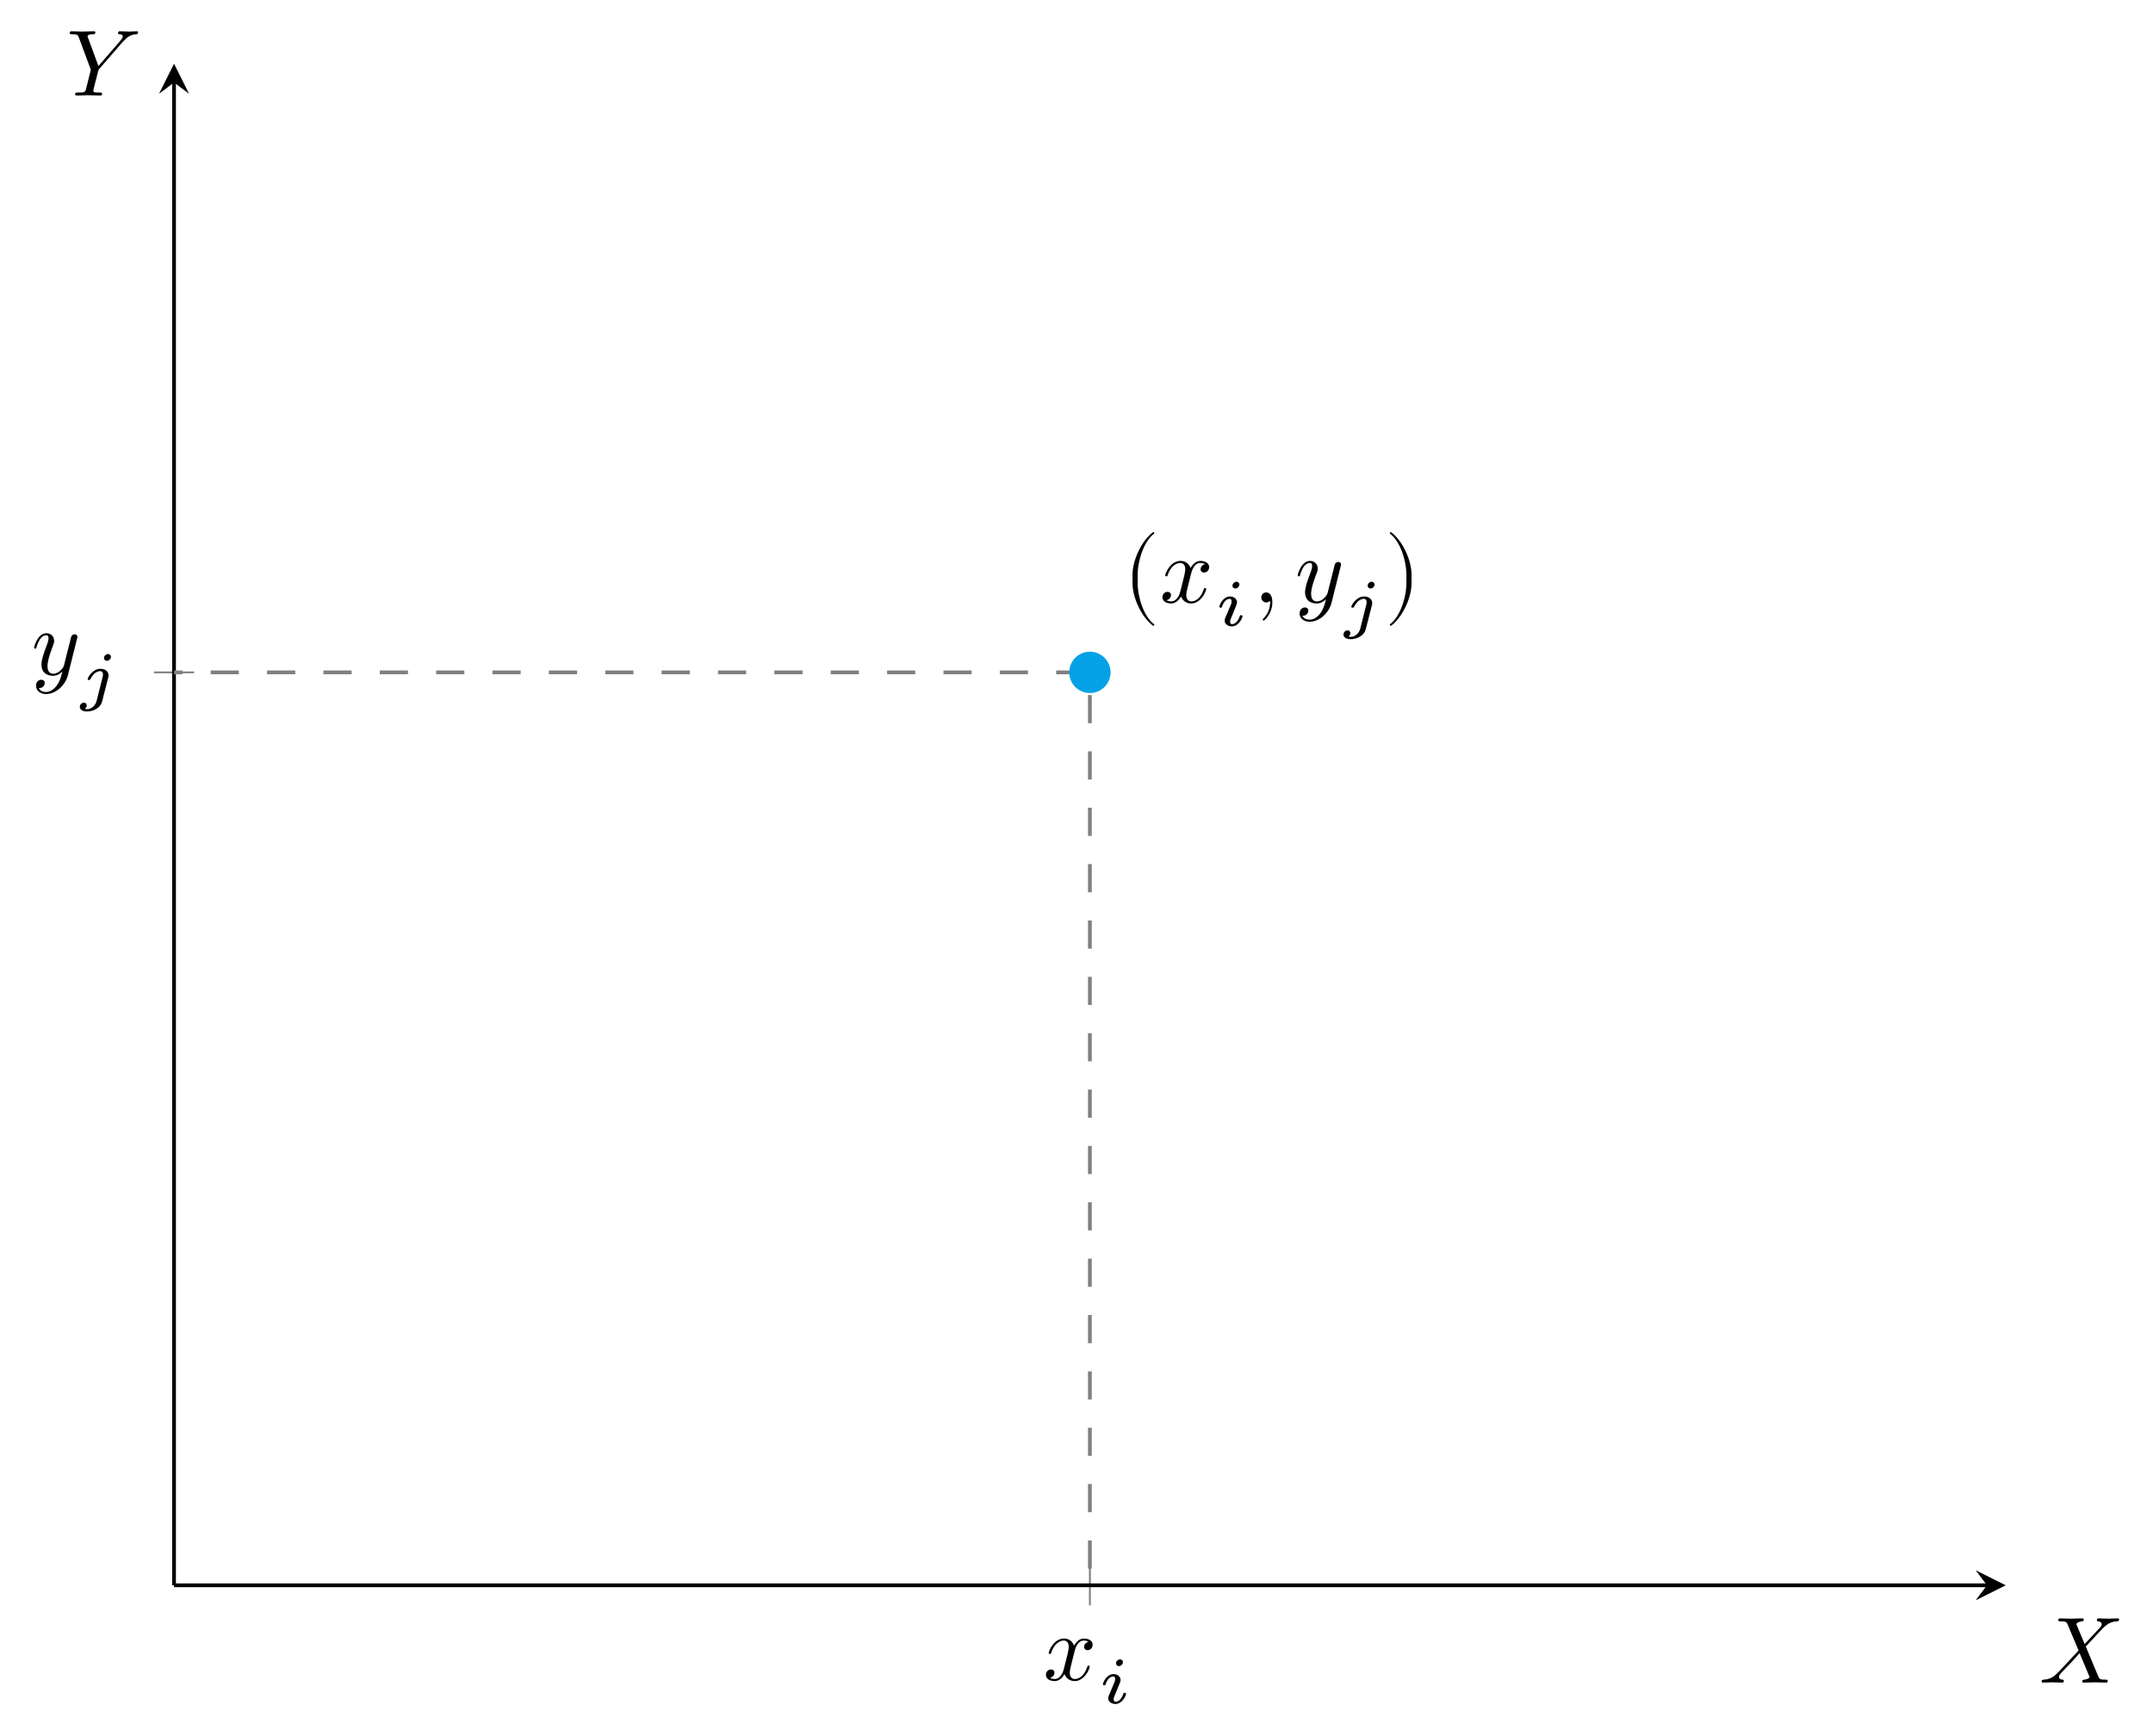
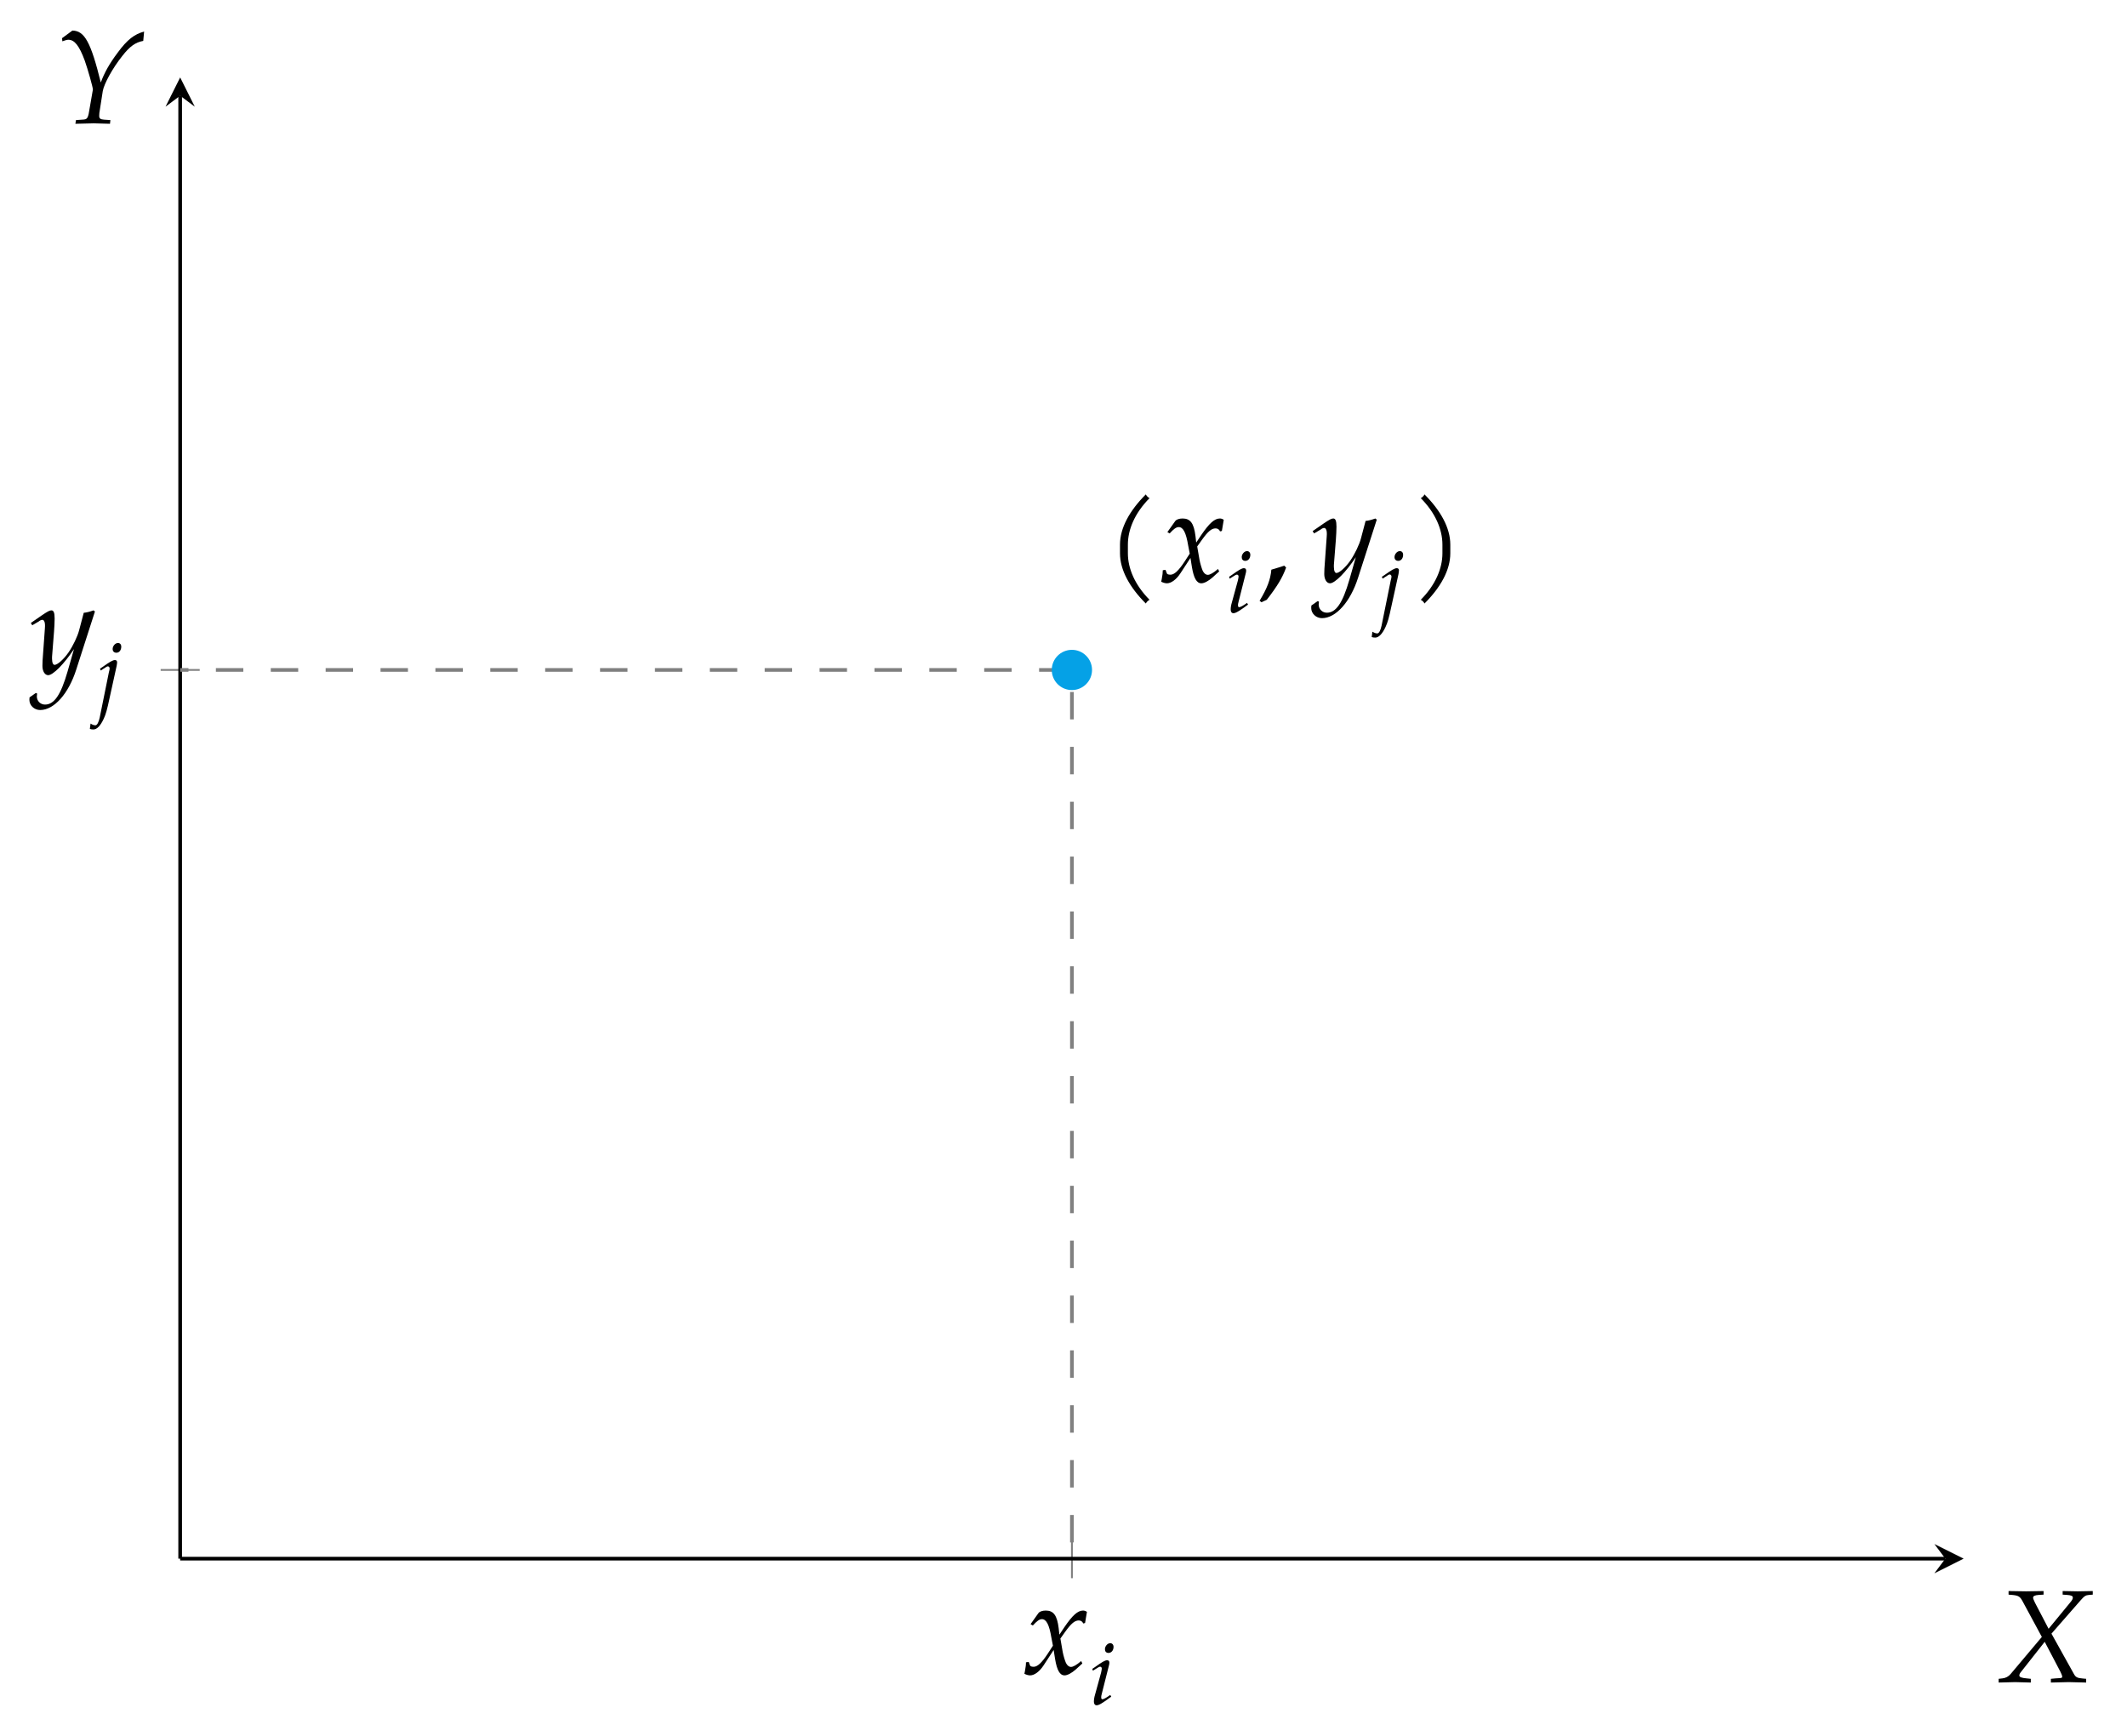
- <svg xmlns="http://www.w3.org/2000/svg" xmlns:xlink="http://www.w3.org/1999/xlink" width="228.34pt" height="184.06pt" viewBox="0 0 228.34 184.06" version="1.1">
+ <svg xmlns="http://www.w3.org/2000/svg" xmlns:xlink="http://www.w3.org/1999/xlink" width="231.69pt" height="189.12pt" viewBox="0 0 231.69 189.12" version="1.1">
  <defs>
    <g>
      <symbol overflow="visible" id="glyph0-0">
        <path style="stroke:none;" d="" />
      </symbol>
      <symbol overflow="visible" id="glyph0-1">
-         <path style="stroke:none;" d="M 5.25 -3.75 C 5.25 -4.266 4.672 -4.406 4.328 -4.406 C 3.75 -4.406 3.406 -3.875 3.281 -3.656 C 3.031 -4.312 2.5 -4.406 2.203 -4.406 C 1.172 -4.406 0.594 -3.125 0.594 -2.875 C 0.594 -2.766 0.719 -2.766 0.719 -2.766 C 0.797 -2.766 0.828 -2.797 0.844 -2.875 C 1.188 -3.938 1.844 -4.188 2.188 -4.188 C 2.375 -4.188 2.719 -4.094 2.719 -3.516 C 2.719 -3.203 2.547 -2.547 2.188 -1.141 C 2.031 -0.531 1.672 -0.109 1.234 -0.109 C 1.172 -0.109 0.953 -0.109 0.734 -0.234 C 0.984 -0.297 1.203 -0.5 1.203 -0.781 C 1.203 -1.047 0.984 -1.125 0.844 -1.125 C 0.531 -1.125 0.297 -0.875 0.297 -0.547 C 0.297 -0.094 0.781 0.109 1.219 0.109 C 1.891 0.109 2.25 -0.594 2.266 -0.641 C 2.391 -0.281 2.75 0.109 3.344 0.109 C 4.375 0.109 4.938 -1.172 4.938 -1.422 C 4.938 -1.531 4.859 -1.531 4.828 -1.531 C 4.734 -1.531 4.719 -1.484 4.688 -1.422 C 4.359 -0.344 3.688 -0.109 3.375 -0.109 C 2.984 -0.109 2.828 -0.422 2.828 -0.766 C 2.828 -0.984 2.875 -1.203 2.984 -1.641 L 3.328 -3.016 C 3.391 -3.266 3.625 -4.188 4.312 -4.188 C 4.359 -4.188 4.609 -4.188 4.812 -4.062 C 4.531 -4 4.344 -3.766 4.344 -3.516 C 4.344 -3.359 4.453 -3.172 4.719 -3.172 C 4.938 -3.172 5.25 -3.344 5.25 -3.75 Z M 5.25 -3.75 " />
+         <path style="stroke:none;" d="M 6.938 -6.766 C 6.766 -6.875 6.641 -6.906 6.516 -6.906 C 5.938 -6.906 5.359 -6.391 4.469 -5.078 L 3.938 -4.281 L 3.859 -4.984 C 3.688 -6.391 3.297 -6.906 2.453 -6.906 C 2.078 -6.906 1.766 -6.797 1.641 -6.609 L 0.797 -5.422 L 1.047 -5.281 C 1.484 -5.766 1.766 -5.969 2.031 -5.969 C 2.516 -5.969 2.828 -5.375 3.062 -3.969 L 3.234 -3.078 L 2.656 -2.188 C 2.031 -1.234 1.547 -0.781 1.141 -0.781 C 0.938 -0.781 0.781 -0.828 0.75 -0.906 L 0.594 -1.312 L 0.297 -1.266 C 0.297 -0.969 0.266 -0.781 0.188 -0.328 C 0.156 -0.156 0.141 -0.109 0.125 -0.016 C 0.344 0.094 0.578 0.156 0.75 0.156 C 1.219 0.156 1.781 -0.266 2.219 -0.938 L 3.312 -2.609 L 3.469 -1.625 C 3.672 -0.406 3.984 0.156 4.5 0.156 C 4.812 0.156 5.281 -0.094 5.734 -0.5 L 6.438 -1.141 L 6.312 -1.406 C 5.797 -0.969 5.438 -0.766 5.203 -0.766 C 4.984 -0.766 4.812 -0.906 4.656 -1.188 C 4.531 -1.469 4.375 -2 4.297 -2.406 L 4.047 -3.859 L 4.547 -4.562 C 5.219 -5.5 5.609 -5.828 6.047 -5.828 C 6.281 -5.828 6.453 -5.703 6.531 -5.5 L 6.734 -5.547 Z M 6.938 -6.766 " />
      </symbol>
      <symbol overflow="visible" id="glyph0-2">
-         <path style="stroke:none;" d="M 4.891 -4.031 C 4.891 -4.203 4.75 -4.297 4.594 -4.297 C 4.5 -4.297 4.344 -4.234 4.25 -4.094 C 4.234 -4.031 4.141 -3.734 4.109 -3.547 L 3.906 -2.75 L 3.453 -0.953 C 3.422 -0.812 2.984 -0.109 2.328 -0.109 C 1.828 -0.109 1.719 -0.547 1.719 -0.922 C 1.719 -1.375 1.891 -2 2.219 -2.875 C 2.375 -3.281 2.422 -3.391 2.422 -3.594 C 2.422 -4.031 2.109 -4.406 1.609 -4.406 C 0.656 -4.406 0.297 -2.953 0.297 -2.875 C 0.297 -2.766 0.406 -2.766 0.406 -2.766 C 0.516 -2.766 0.516 -2.797 0.562 -2.953 C 0.844 -3.891 1.234 -4.188 1.578 -4.188 C 1.656 -4.188 1.828 -4.188 1.828 -3.875 C 1.828 -3.625 1.719 -3.359 1.656 -3.172 C 1.25 -2.109 1.078 -1.547 1.078 -1.078 C 1.078 -0.188 1.703 0.109 2.297 0.109 C 2.688 0.109 3.016 -0.062 3.297 -0.344 C 3.172 0.172 3.047 0.672 2.656 1.203 C 2.391 1.531 2.016 1.828 1.562 1.828 C 1.422 1.828 0.969 1.797 0.797 1.406 C 0.953 1.406 1.094 1.406 1.219 1.281 C 1.328 1.203 1.422 1.062 1.422 0.875 C 1.422 0.562 1.156 0.531 1.062 0.531 C 0.828 0.531 0.5 0.688 0.5 1.172 C 0.5 1.672 0.938 2.047 1.562 2.047 C 2.578 2.047 3.609 1.141 3.891 0.016 L 4.844 -3.797 C 4.891 -3.938 4.891 -3.953 4.891 -4.031 Z M 4.891 -4.031 " />
+         <path style="stroke:none;" d="M 7.031 -6.781 L 6.875 -6.906 C 6.453 -6.75 6.125 -6.672 5.812 -6.641 L 5.312 -4.75 C 5.141 -4.078 4.641 -3.031 4.156 -2.328 C 3.656 -1.594 2.953 -0.969 2.641 -0.969 C 2.328 -0.969 2.359 -1.656 2.359 -1.844 L 2.578 -4.625 C 2.609 -5.062 2.641 -5.609 2.641 -6.016 C 2.641 -6.656 2.531 -6.906 2.297 -6.906 C 2.109 -6.906 1.906 -6.812 1.219 -6.344 L 0.047 -5.531 L 0.203 -5.281 L 0.922 -5.703 C 0.984 -5.766 1.172 -5.875 1.281 -5.875 C 1.656 -5.875 1.594 -5.156 1.578 -4.922 L 1.328 -1.438 L 1.312 -0.859 C 1.312 -0.266 1.578 0.156 1.938 0.156 C 2.469 0.156 3.672 -1.062 4.75 -2.688 L 4.047 -0.234 C 3.312 2.312 2.594 3.359 1.594 3.359 C 1.094 3.359 0.703 2.969 0.703 2.469 C 0.703 2.391 0.719 2.281 0.734 2.156 L 0.594 2.094 L -0.094 2.578 C -0.109 2.688 -0.109 2.766 -0.109 2.844 C -0.109 3.453 0.422 3.953 1.062 3.953 C 2.578 3.953 4.156 2.188 5 -0.469 Z M 7.031 -6.781 " />
      </symbol>
      <symbol overflow="visible" id="glyph0-3">
-         <path style="stroke:none;" d="M 3.312 2.375 C 3.312 2.344 3.297 2.312 3.266 2.297 C 2.234 1.516 1.547 -0.484 1.547 -2.078 L 1.547 -2.906 C 1.547 -4.5 2.234 -6.5 3.266 -7.281 C 3.297 -7.297 3.312 -7.328 3.312 -7.359 C 3.312 -7.406 3.266 -7.453 3.203 -7.453 C 3.188 -7.453 3.172 -7.453 3.156 -7.438 C 2.047 -6.609 1 -4.609 1 -2.906 L 1 -2.078 C 1 -0.375 2.047 1.625 3.156 2.453 C 3.172 2.469 3.188 2.469 3.203 2.469 C 3.266 2.469 3.312 2.422 3.312 2.375 Z M 3.312 2.375 " />
+         <path style="stroke:none;" d="M 4.938 -9.125 C 4.844 -9.172 4.781 -9.219 4.703 -9.297 C 4.641 -9.359 4.578 -9.438 4.531 -9.531 C 2.766 -7.766 1.719 -5.875 1.719 -4.062 L 1.719 -3.109 C 1.719 -1.297 2.766 0.594 4.531 2.359 C 4.578 2.266 4.641 2.188 4.703 2.125 C 4.781 2.047 4.844 2 4.938 1.953 C 3.344 0.344 2.578 -1.453 2.578 -3.109 L 2.578 -4.062 C 2.578 -5.719 3.344 -7.516 4.938 -9.125 Z M 4.938 -9.125 " />
      </symbol>
      <symbol overflow="visible" id="glyph0-4">
-         <path style="stroke:none;" d="M 2.031 -0.016 C 2.031 -0.672 1.781 -1.062 1.391 -1.062 C 1.062 -1.062 0.859 -0.812 0.859 -0.531 C 0.859 -0.266 1.062 0 1.391 0 C 1.5 0 1.641 -0.047 1.734 -0.125 C 1.766 -0.156 1.781 -0.156 1.781 -0.156 C 1.781 -0.156 1.797 -0.156 1.797 -0.016 C 1.797 0.734 1.453 1.328 1.125 1.656 C 1.016 1.766 1.016 1.781 1.016 1.812 C 1.016 1.891 1.062 1.922 1.109 1.922 C 1.219 1.922 2.031 1.156 2.031 -0.016 Z M 2.031 -0.016 " />
+         <path style="stroke:none;" d="M 3.125 -1.562 L 2.922 -1.766 C 2.531 -1.641 2.281 -1.547 1.516 -1.328 C 1.422 -0.25 1.062 0.688 0.234 2.062 L 0.438 2.219 L 1.016 1.953 C 2.188 0.438 2.719 -0.453 3.125 -1.562 Z M 3.125 -1.562 " />
      </symbol>
      <symbol overflow="visible" id="glyph0-5">
-         <path style="stroke:none;" d="M 2.875 -2.078 L 2.875 -2.906 C 2.875 -4.609 1.828 -6.609 0.734 -7.438 C 0.703 -7.453 0.688 -7.453 0.672 -7.453 C 0.625 -7.453 0.562 -7.406 0.562 -7.359 C 0.562 -7.328 0.594 -7.297 0.609 -7.281 C 1.641 -6.5 2.328 -4.5 2.328 -2.906 L 2.328 -2.078 C 2.328 -0.484 1.641 1.516 0.609 2.297 C 0.594 2.312 0.562 2.344 0.562 2.375 C 0.562 2.422 0.625 2.469 0.672 2.469 C 0.688 2.469 0.703 2.469 0.734 2.453 C 1.828 1.625 2.875 -0.375 2.875 -2.078 Z M 2.875 -2.078 " />
+         <path style="stroke:none;" d="M 4.359 -3.109 L 4.359 -4.062 C 4.359 -5.875 3.312 -7.766 1.547 -9.531 C 1.5 -9.438 1.453 -9.359 1.375 -9.297 C 1.312 -9.219 1.234 -9.172 1.141 -9.125 C 2.734 -7.516 3.5 -5.719 3.5 -4.062 L 3.5 -3.109 C 3.5 -1.453 2.734 0.344 1.141 1.953 C 1.234 2 1.312 2.047 1.375 2.125 C 1.453 2.188 1.5 2.266 1.547 2.359 C 3.312 0.594 4.359 -1.297 4.359 -3.109 Z M 4.359 -3.109 " />
      </symbol>
      <symbol overflow="visible" id="glyph0-6">
-         <path style="stroke:none;" d="M 8.484 -6.703 C 8.484 -6.703 8.484 -6.812 8.359 -6.812 C 8.062 -6.812 7.719 -6.781 7.422 -6.781 C 7.047 -6.781 6.672 -6.812 6.312 -6.812 C 6.25 -6.812 6.125 -6.812 6.125 -6.609 C 6.125 -6.547 6.172 -6.516 6.234 -6.5 C 6.328 -6.484 6.641 -6.469 6.641 -6.188 C 6.641 -6.047 6.531 -5.922 6.453 -5.828 L 4.828 -4.094 L 4 -6.078 L 3.953 -6.203 C 3.953 -6.266 4.109 -6.453 4.531 -6.5 C 4.641 -6.516 4.734 -6.516 4.734 -6.688 C 4.734 -6.812 4.609 -6.812 4.578 -6.812 C 4.172 -6.812 3.75 -6.781 3.328 -6.781 C 3.078 -6.781 2.469 -6.812 2.219 -6.812 C 2.156 -6.812 2.031 -6.812 2.031 -6.609 C 2.031 -6.5 2.141 -6.5 2.266 -6.5 C 2.859 -6.5 2.922 -6.406 3.016 -6.188 L 4.188 -3.406 L 2.078 -1.141 C 2.031 -1.094 2.016 -1.078 1.953 -1.031 C 1.469 -0.5 1 -0.344 0.484 -0.312 C 0.359 -0.297 0.266 -0.297 0.266 -0.109 C 0.266 -0.109 0.266 0 0.406 0 C 0.703 0 1.031 -0.031 1.328 -0.031 C 1.703 -0.031 2.094 0 2.453 0 C 2.516 0 2.625 0 2.625 -0.203 C 2.625 -0.297 2.516 -0.312 2.516 -0.312 C 2.422 -0.312 2.109 -0.344 2.109 -0.625 C 2.109 -0.781 2.266 -0.938 2.375 -1.062 L 3.406 -2.141 L 4.297 -3.125 L 5.297 -0.734 L 5.359 -0.594 C 5.359 -0.516 5.156 -0.344 4.781 -0.312 C 4.672 -0.297 4.578 -0.297 4.578 -0.125 C 4.578 0 4.688 0 4.719 0 L 5.984 -0.031 C 6.234 -0.031 6.844 0 7.094 0 C 7.156 0 7.281 0 7.281 -0.188 C 7.281 -0.312 7.172 -0.312 7.094 -0.312 C 6.438 -0.312 6.406 -0.344 6.234 -0.75 L 4.953 -3.828 C 5.625 -4.531 6.672 -5.719 7 -5.984 C 7.281 -6.234 7.672 -6.469 8.266 -6.5 C 8.391 -6.516 8.484 -6.516 8.484 -6.703 Z M 8.484 -6.703 " />
+         <path style="stroke:none;" d="M 10.531 -9.531 L 10.531 -9.922 L 8.891 -9.891 L 7.25 -9.922 L 7.25 -9.531 L 7.719 -9.5 C 8.172 -9.469 8.359 -9.391 8.359 -9.219 C 8.359 -9.062 8.297 -8.938 8.031 -8.625 L 5.719 -5.812 L 4.234 -8.656 C 4.109 -8.922 4.031 -9.094 4.031 -9.203 C 4.031 -9.375 4.219 -9.469 4.641 -9.5 L 5.172 -9.531 L 5.172 -9.922 L 3.266 -9.891 L 1.359 -9.922 L 1.359 -9.531 L 1.734 -9.5 C 2.438 -9.438 2.609 -9.328 2.891 -8.797 L 4.984 -4.922 L 1.578 -0.875 C 1.359 -0.609 1.031 -0.438 0.688 -0.406 L 0.281 -0.359 L 0.281 0.047 L 2.078 0 L 3.781 0.047 L 3.781 -0.359 L 3.328 -0.406 C 2.781 -0.453 2.531 -0.547 2.531 -0.719 C 2.531 -0.828 2.594 -0.969 2.688 -1.078 L 5.297 -4.391 L 7 -1.141 C 7.125 -0.891 7.203 -0.703 7.203 -0.578 C 7.203 -0.453 7.094 -0.438 6.734 -0.422 C 6.469 -0.406 6.609 -0.422 5.969 -0.359 L 5.969 0.047 L 7.906 0 L 9.812 0.047 L 9.812 -0.359 L 9.453 -0.391 C 8.859 -0.438 8.672 -0.531 8.484 -0.875 L 6.031 -5.281 L 9.188 -8.891 C 9.609 -9.375 9.75 -9.469 10.125 -9.5 Z M 10.531 -9.531 " />
      </symbol>
      <symbol overflow="visible" id="glyph0-7">
-         <path style="stroke:none;" d="M 7.594 -6.688 C 7.594 -6.766 7.547 -6.812 7.469 -6.812 C 7.203 -6.812 6.922 -6.781 6.656 -6.781 C 6.312 -6.781 5.969 -6.812 5.656 -6.812 C 5.594 -6.812 5.469 -6.812 5.469 -6.625 C 5.469 -6.516 5.562 -6.5 5.609 -6.5 C 5.688 -6.5 5.969 -6.484 5.969 -6.266 C 5.969 -6.094 5.734 -5.844 5.703 -5.797 L 3.391 -3.125 L 2.297 -6.094 C 2.234 -6.234 2.234 -6.266 2.234 -6.266 C 2.234 -6.5 2.719 -6.5 2.828 -6.5 C 2.953 -6.5 3.062 -6.5 3.062 -6.703 C 3.062 -6.812 2.938 -6.812 2.906 -6.812 L 1.656 -6.781 C 1.406 -6.781 0.781 -6.812 0.531 -6.812 C 0.484 -6.812 0.344 -6.812 0.344 -6.609 C 0.344 -6.5 0.453 -6.5 0.578 -6.5 C 1.172 -6.5 1.219 -6.406 1.312 -6.156 L 2.531 -2.875 C 2.547 -2.844 2.578 -2.734 2.578 -2.719 C 2.578 -2.688 2.172 -1.078 2.125 -0.891 C 2 -0.344 1.984 -0.312 1.188 -0.312 C 1 -0.312 0.922 -0.312 0.922 -0.109 C 0.922 0 1.062 0 1.062 0 L 2.312 -0.031 L 3.594 0 C 3.656 0 3.781 0 3.781 -0.203 C 3.781 -0.312 3.688 -0.312 3.5 -0.312 C 3.5 -0.312 3.297 -0.312 3.125 -0.328 C 2.906 -0.344 2.844 -0.375 2.844 -0.484 C 2.844 -0.562 2.938 -0.906 2.984 -1.109 L 3.344 -2.516 C 3.391 -2.719 3.406 -2.734 3.484 -2.828 L 5.953 -5.672 L 6.094 -5.812 C 6.391 -6.109 6.719 -6.453 7.391 -6.5 C 7.5 -6.516 7.594 -6.516 7.594 -6.688 Z M 7.594 -6.688 " />
+         <path style="stroke:none;" d="M 9.688 -10 C 8.641 -9.719 7.859 -9.141 6.797 -7.688 C 5.906 -6.5 5.359 -5.516 4.969 -4.453 C 3.891 -8.828 3.203 -10.094 1.875 -10.109 L 0.75 -9.281 L 0.781 -8.938 C 1.125 -9.062 1.281 -9.109 1.438 -9.109 C 2.109 -9.109 2.625 -8.453 3.219 -6.844 C 3.562 -5.875 4.109 -3.922 4.109 -3.688 L 3.781 -1.797 C 3.578 -0.484 3.531 -0.438 2.953 -0.406 L 2.266 -0.359 L 2.203 0.047 L 4.203 0 L 5.969 0.047 L 6.016 -0.359 L 5.312 -0.406 C 4.922 -0.438 4.797 -0.531 4.797 -0.812 C 4.797 -0.906 4.812 -1.047 4.812 -1.125 L 5.188 -3.531 C 5.328 -4.312 6.25 -6.016 7.312 -7.344 C 8.141 -8.406 8.75 -8.828 9.594 -8.984 Z M 9.688 -10 " />
      </symbol>
      <symbol overflow="visible" id="glyph1-0">
        <path style="stroke:none;" d="" />
      </symbol>
      <symbol overflow="visible" id="glyph1-1">
-         <path style="stroke:none;" d="M 2.766 -4.359 C 2.766 -4.531 2.641 -4.656 2.453 -4.656 C 2.266 -4.656 2.031 -4.469 2.031 -4.234 C 2.031 -4.047 2.188 -3.938 2.328 -3.938 C 2.562 -3.938 2.766 -4.156 2.766 -4.359 Z M 3.094 -1 C 3.094 -1.109 2.969 -1.109 2.953 -1.109 C 2.828 -1.109 2.828 -1.078 2.781 -0.938 C 2.656 -0.562 2.344 -0.156 2 -0.156 C 1.844 -0.156 1.781 -0.266 1.781 -0.422 C 1.781 -0.578 1.828 -0.656 1.875 -0.781 L 2.031 -1.156 L 2.422 -2.125 C 2.484 -2.266 2.516 -2.359 2.516 -2.469 C 2.516 -2.812 2.203 -3.094 1.766 -3.094 C 1.031 -3.094 0.641 -2.188 0.641 -2 C 0.641 -1.906 0.75 -1.906 0.781 -1.906 C 0.906 -1.906 0.906 -1.938 0.938 -2.047 C 1.094 -2.547 1.438 -2.844 1.734 -2.844 C 1.859 -2.844 1.938 -2.766 1.938 -2.578 C 1.938 -2.562 1.938 -2.469 1.906 -2.328 L 1.438 -1.219 C 1.391 -1.109 1.391 -1.094 1.281 -0.859 C 1.25 -0.75 1.203 -0.656 1.203 -0.531 C 1.203 -0.172 1.547 0.078 1.969 0.078 C 2.703 0.078 3.094 -0.828 3.094 -1 Z M 3.094 -1 " />
+         <path style="stroke:none;" d="M 2.406 -0.844 L 2.297 -1.031 L 2.047 -0.859 C 1.75 -0.656 1.531 -0.562 1.438 -0.562 C 1.359 -0.562 1.312 -0.641 1.312 -0.75 C 1.312 -0.859 1.312 -0.938 1.375 -1.156 L 2.141 -4.188 C 2.188 -4.359 2.203 -4.453 2.203 -4.547 C 2.203 -4.719 2.125 -4.812 1.953 -4.812 C 1.734 -4.812 1.375 -4.609 0.625 -4.062 L 0.344 -3.875 L 0.406 -3.672 L 0.734 -3.875 C 1.016 -4.062 1.109 -4.109 1.203 -4.109 C 1.312 -4.109 1.375 -4.016 1.375 -3.891 C 1.375 -3.812 1.328 -3.609 1.297 -3.453 L 0.641 -1.062 C 0.547 -0.75 0.516 -0.5 0.516 -0.297 C 0.516 -0.062 0.625 0.094 0.812 0.094 C 1.062 0.094 1.438 -0.125 2.406 -0.844 Z M 2.656 -6.266 C 2.656 -6.516 2.5 -6.672 2.297 -6.672 C 2 -6.672 1.719 -6.344 1.719 -6.016 C 1.719 -5.766 1.859 -5.609 2.109 -5.609 C 2.422 -5.609 2.656 -5.891 2.656 -6.266 Z M 2.656 -6.266 " />
      </symbol>
      <symbol overflow="visible" id="glyph1-2">
-         <path style="stroke:none;" d="M 3.562 -4.359 C 3.562 -4.516 3.438 -4.656 3.25 -4.656 C 3.031 -4.656 2.828 -4.453 2.828 -4.234 C 2.828 -4.078 2.953 -3.938 3.125 -3.938 C 3.359 -3.938 3.562 -4.156 3.562 -4.359 Z M 3.312 -2.406 C 3.312 -2.812 2.938 -3.094 2.453 -3.094 C 1.609 -3.094 1.094 -2.141 1.094 -2 C 1.094 -1.906 1.203 -1.906 1.234 -1.906 C 1.344 -1.906 1.359 -1.938 1.391 -2 C 1.719 -2.688 2.188 -2.844 2.422 -2.844 C 2.703 -2.844 2.719 -2.594 2.719 -2.484 C 2.719 -2.375 2.703 -2.359 2.703 -2.297 L 2.047 0.312 C 1.906 0.844 1.469 1.188 1.047 1.188 C 0.922 1.188 0.844 1.172 0.797 1.156 C 0.953 1.062 1 0.875 1 0.797 C 1 0.672 0.922 0.5 0.688 0.5 C 0.453 0.5 0.266 0.719 0.266 0.953 C 0.266 1.25 0.578 1.438 1.047 1.438 C 1.516 1.438 2.438 1.188 2.641 0.328 L 3.281 -2.172 C 3.297 -2.25 3.312 -2.312 3.312 -2.406 Z M 3.312 -2.406 " />
+         <path style="stroke:none;" d="M 2.266 -4.562 C 2.266 -4.719 2.188 -4.812 2.031 -4.812 C 1.797 -4.812 1.453 -4.609 0.688 -4.062 L 0.406 -3.875 L 0.484 -3.672 L 0.797 -3.875 C 0.938 -3.938 1.109 -4.125 1.266 -4.125 C 1.359 -4.125 1.453 -4.031 1.453 -3.891 C 1.453 -3.766 1.406 -3.625 1.375 -3.5 L 0.375 1.438 C 0.266 1.953 0.094 2.297 -0.094 2.297 C -0.234 2.297 -0.406 2.25 -0.625 2.109 L -0.703 2.688 C -0.594 2.734 -0.469 2.75 -0.312 2.75 C 0.062 2.75 0.453 2.359 0.812 1.578 C 1.031 1.109 1.172 0.625 1.453 -0.703 L 2.219 -4.188 C 2.25 -4.359 2.266 -4.5 2.266 -4.562 Z M 2.719 -6.266 C 2.719 -6.516 2.578 -6.672 2.359 -6.672 C 2.062 -6.672 1.781 -6.344 1.781 -6.016 C 1.781 -5.766 1.938 -5.609 2.188 -5.609 C 2.5 -5.609 2.719 -5.891 2.719 -6.266 Z M 2.719 -6.266 " />
      </symbol>
    </g>
    <clipPath id="clip1">
-       <path d="M 18.457 71 L 116 71 L 116 168.148 L 18.457 168.148 Z M 18.457 71 " />
+       <path d="M 19.625 72 L 117 72 L 117 169.828 L 19.625 169.828 Z M 19.625 72 " />
    </clipPath>
  </defs>
  <g id="surface1">
-     <path style="fill:none;stroke-width:0.199;stroke-linecap:butt;stroke-linejoin:miter;stroke:rgb(50%,50%,50%);stroke-opacity:1;stroke-miterlimit:10;" d="M -0 -2.127 L -0 2.127 " transform="matrix(1,0,0,-1,115.59,168.15)" />
-     <path style="fill:none;stroke-width:0.199;stroke-linecap:butt;stroke-linejoin:miter;stroke:rgb(50%,50%,50%);stroke-opacity:1;stroke-miterlimit:10;" d="M -99.258 96.834 L -95.008 96.834 " transform="matrix(1,0,0,-1,115.59,168.15)" />
-     <path style="fill:none;stroke-width:0.399;stroke-linecap:butt;stroke-linejoin:miter;stroke:rgb(0%,0%,0%);stroke-opacity:1;stroke-miterlimit:10;" d="M -97.133 0.002 L 95.14 0.002 " transform="matrix(1,0,0,-1,115.59,168.15)" />
-     <path style=" stroke:none;fill-rule:nonzero;fill:rgb(0%,0%,0%);fill-opacity:1;" d="M 212.723 168.148 L 209.535 166.555 L 210.73 168.148 L 209.535 169.742 " />
-     <path style="fill:none;stroke-width:0.399;stroke-linecap:butt;stroke-linejoin:miter;stroke:rgb(0%,0%,0%);stroke-opacity:1;stroke-miterlimit:10;" d="M -97.133 0.002 L -97.133 159.4 " transform="matrix(1,0,0,-1,115.59,168.15)" />
-     <path style=" stroke:none;fill-rule:nonzero;fill:rgb(0%,0%,0%);fill-opacity:1;" d="M 18.457 6.758 L 16.863 9.945 L 18.457 8.75 L 20.051 9.945 " />
+     <path style="fill:none;stroke-width:0.199;stroke-linecap:butt;stroke-linejoin:miter;stroke:rgb(50%,50%,50%);stroke-opacity:1;stroke-miterlimit:10;" d="M 0.002 -2.127 L 0.002 2.127 " transform="matrix(1,0,0,-1,116.76,169.83)" />
+     <path style="fill:none;stroke-width:0.199;stroke-linecap:butt;stroke-linejoin:miter;stroke:rgb(50%,50%,50%);stroke-opacity:1;stroke-miterlimit:10;" d="M -99.26 96.834 L -95.006 96.834 " transform="matrix(1,0,0,-1,116.76,169.83)" />
+     <path style="fill:none;stroke-width:0.399;stroke-linecap:butt;stroke-linejoin:miter;stroke:rgb(0%,0%,0%);stroke-opacity:1;stroke-miterlimit:10;" d="M -97.135 0.002 L 95.142 0.002 " transform="matrix(1,0,0,-1,116.76,169.83)" />
+     <path style=" stroke:none;fill-rule:nonzero;fill:rgb(0%,0%,0%);fill-opacity:1;" d="M 213.895 169.828 L 210.707 168.234 L 211.902 169.828 L 210.707 171.426 " />
+     <path style="fill:none;stroke-width:0.399;stroke-linecap:butt;stroke-linejoin:miter;stroke:rgb(0%,0%,0%);stroke-opacity:1;stroke-miterlimit:10;" d="M -97.135 0.002 L -97.135 159.4 " transform="matrix(1,0,0,-1,116.76,169.83)" />
+     <path style=" stroke:none;fill-rule:nonzero;fill:rgb(0%,0%,0%);fill-opacity:1;" d="M 19.625 8.438 L 18.031 11.625 L 19.625 10.43 L 21.219 11.625 " />
    <g style="fill:rgb(0%,0%,0%);fill-opacity:1;">
-       <use xlink:href="#glyph0-1" x="110.63" y="178.2" />
+       <use xlink:href="#glyph0-1" x="111.46" y="182.39" />
    </g>
    <g style="fill:rgb(0%,0%,0%);fill-opacity:1;">
-       <use xlink:href="#glyph1-1" x="116.33" y="180.66" />
+       <use xlink:href="#glyph1-1" x="118.64" y="185.71" />
    </g>
    <g style="fill:rgb(0%,0%,0%);fill-opacity:1;">
-       <use xlink:href="#glyph0-2" x="3.32" y="71.57" />
+       <use xlink:href="#glyph0-2" x="3.31" y="73.41" />
    </g>
    <g style="fill:rgb(0%,0%,0%);fill-opacity:1;">
-       <use xlink:href="#glyph1-2" x="8.2" y="74.03" />
+       <use xlink:href="#glyph1-2" x="10.49" y="76.73" />
    </g>
    <g style="fill:rgb(0%,0%,0%);fill-opacity:1;">
-       <use xlink:href="#glyph0-3" x="119.11" y="63.9" />
-       <use xlink:href="#glyph0-1" x="122.986" y="63.9" />
+       <use xlink:href="#glyph0-3" x="120.28" y="63.4" />
+       <use xlink:href="#glyph0-1" x="126.363" y="63.4" />
    </g>
    <g style="fill:rgb(0%,0%,0%);fill-opacity:1;">
-       <use xlink:href="#glyph1-1" x="128.68" y="66.36" />
+       <use xlink:href="#glyph1-1" x="133.54" y="66.72" />
    </g>
    <g style="fill:rgb(0%,0%,0%);fill-opacity:1;">
-       <use xlink:href="#glyph0-4" x="132.91" y="63.9" />
+       <use xlink:href="#glyph0-4" x="136.97" y="63.4" />
    </g>
    <g style="fill:rgb(0%,0%,0%);fill-opacity:1;">
-       <use xlink:href="#glyph0-2" x="137.334" y="63.9" />
+       <use xlink:href="#glyph0-2" x="142.938" y="63.4" />
    </g>
    <g style="fill:rgb(0%,0%,0%);fill-opacity:1;">
-       <use xlink:href="#glyph1-2" x="142.22" y="66.36" />
+       <use xlink:href="#glyph1-2" x="150.12" y="66.72" />
    </g>
    <g style="fill:rgb(0%,0%,0%);fill-opacity:1;">
-       <use xlink:href="#glyph0-5" x="146.83" y="63.9" />
+       <use xlink:href="#glyph0-5" x="153.62" y="63.4" />
    </g>
    <g clip-path="url(#clip1)" clip-rule="nonzero">
-       <path style="fill:none;stroke-width:0.399;stroke-linecap:butt;stroke-linejoin:miter;stroke:rgb(50%,50%,50%);stroke-opacity:1;stroke-dasharray:2.989,2.989;stroke-miterlimit:10;" d="M -129.113 96.834 L -0 96.834 L -0 0.002 " transform="matrix(1,0,0,-1,115.59,168.15)" />
+       <path style="fill:none;stroke-width:0.399;stroke-linecap:butt;stroke-linejoin:miter;stroke:rgb(50%,50%,50%);stroke-opacity:1;stroke-dasharray:2.989,2.989;stroke-miterlimit:10;" d="M -129.112 96.834 L 0.002 96.834 L 0.002 0.002 " transform="matrix(1,0,0,-1,116.76,169.83)" />
    </g>
-     <path style="fill-rule:nonzero;fill:rgb(1.961%,63.135%,90.195%);fill-opacity:1;stroke-width:0.399;stroke-linecap:butt;stroke-linejoin:miter;stroke:rgb(1.961%,63.135%,90.195%);stroke-opacity:1;stroke-miterlimit:10;" d="M 1.992 96.834 C 1.992 97.935 1.101 98.826 -0 98.826 C -1.102 98.826 -1.992 97.935 -1.992 96.834 C -1.992 95.736 -1.102 94.841 -0 94.841 C 1.101 94.841 1.992 95.736 1.992 96.834 Z M 1.992 96.834 " transform="matrix(1,0,0,-1,115.59,168.15)" />
+     <path style="fill-rule:nonzero;fill:rgb(1.961%,63.135%,90.195%);fill-opacity:1;stroke-width:0.399;stroke-linecap:butt;stroke-linejoin:miter;stroke:rgb(1.961%,63.135%,90.195%);stroke-opacity:1;stroke-miterlimit:10;" d="M 1.994 96.834 C 1.994 97.935 1.099 98.826 0.002 98.826 C -1.1 98.826 -1.994 97.935 -1.994 96.834 C -1.994 95.736 -1.1 94.842 0.002 94.842 C 1.099 94.842 1.994 95.736 1.994 96.834 Z M 1.994 96.834 " transform="matrix(1,0,0,-1,116.76,169.83)" />
    <g style="fill:rgb(0%,0%,0%);fill-opacity:1;">
-       <use xlink:href="#glyph0-6" x="216.26" y="178.47" />
+       <use xlink:href="#glyph0-6" x="217.43" y="183.28" />
    </g>
    <g style="fill:rgb(0%,0%,0%);fill-opacity:1;">
-       <use xlink:href="#glyph0-7" x="7.05" y="10.13" />
+       <use xlink:href="#glyph0-7" x="6.01" y="13.44" />
    </g>
  </g>
</svg>
